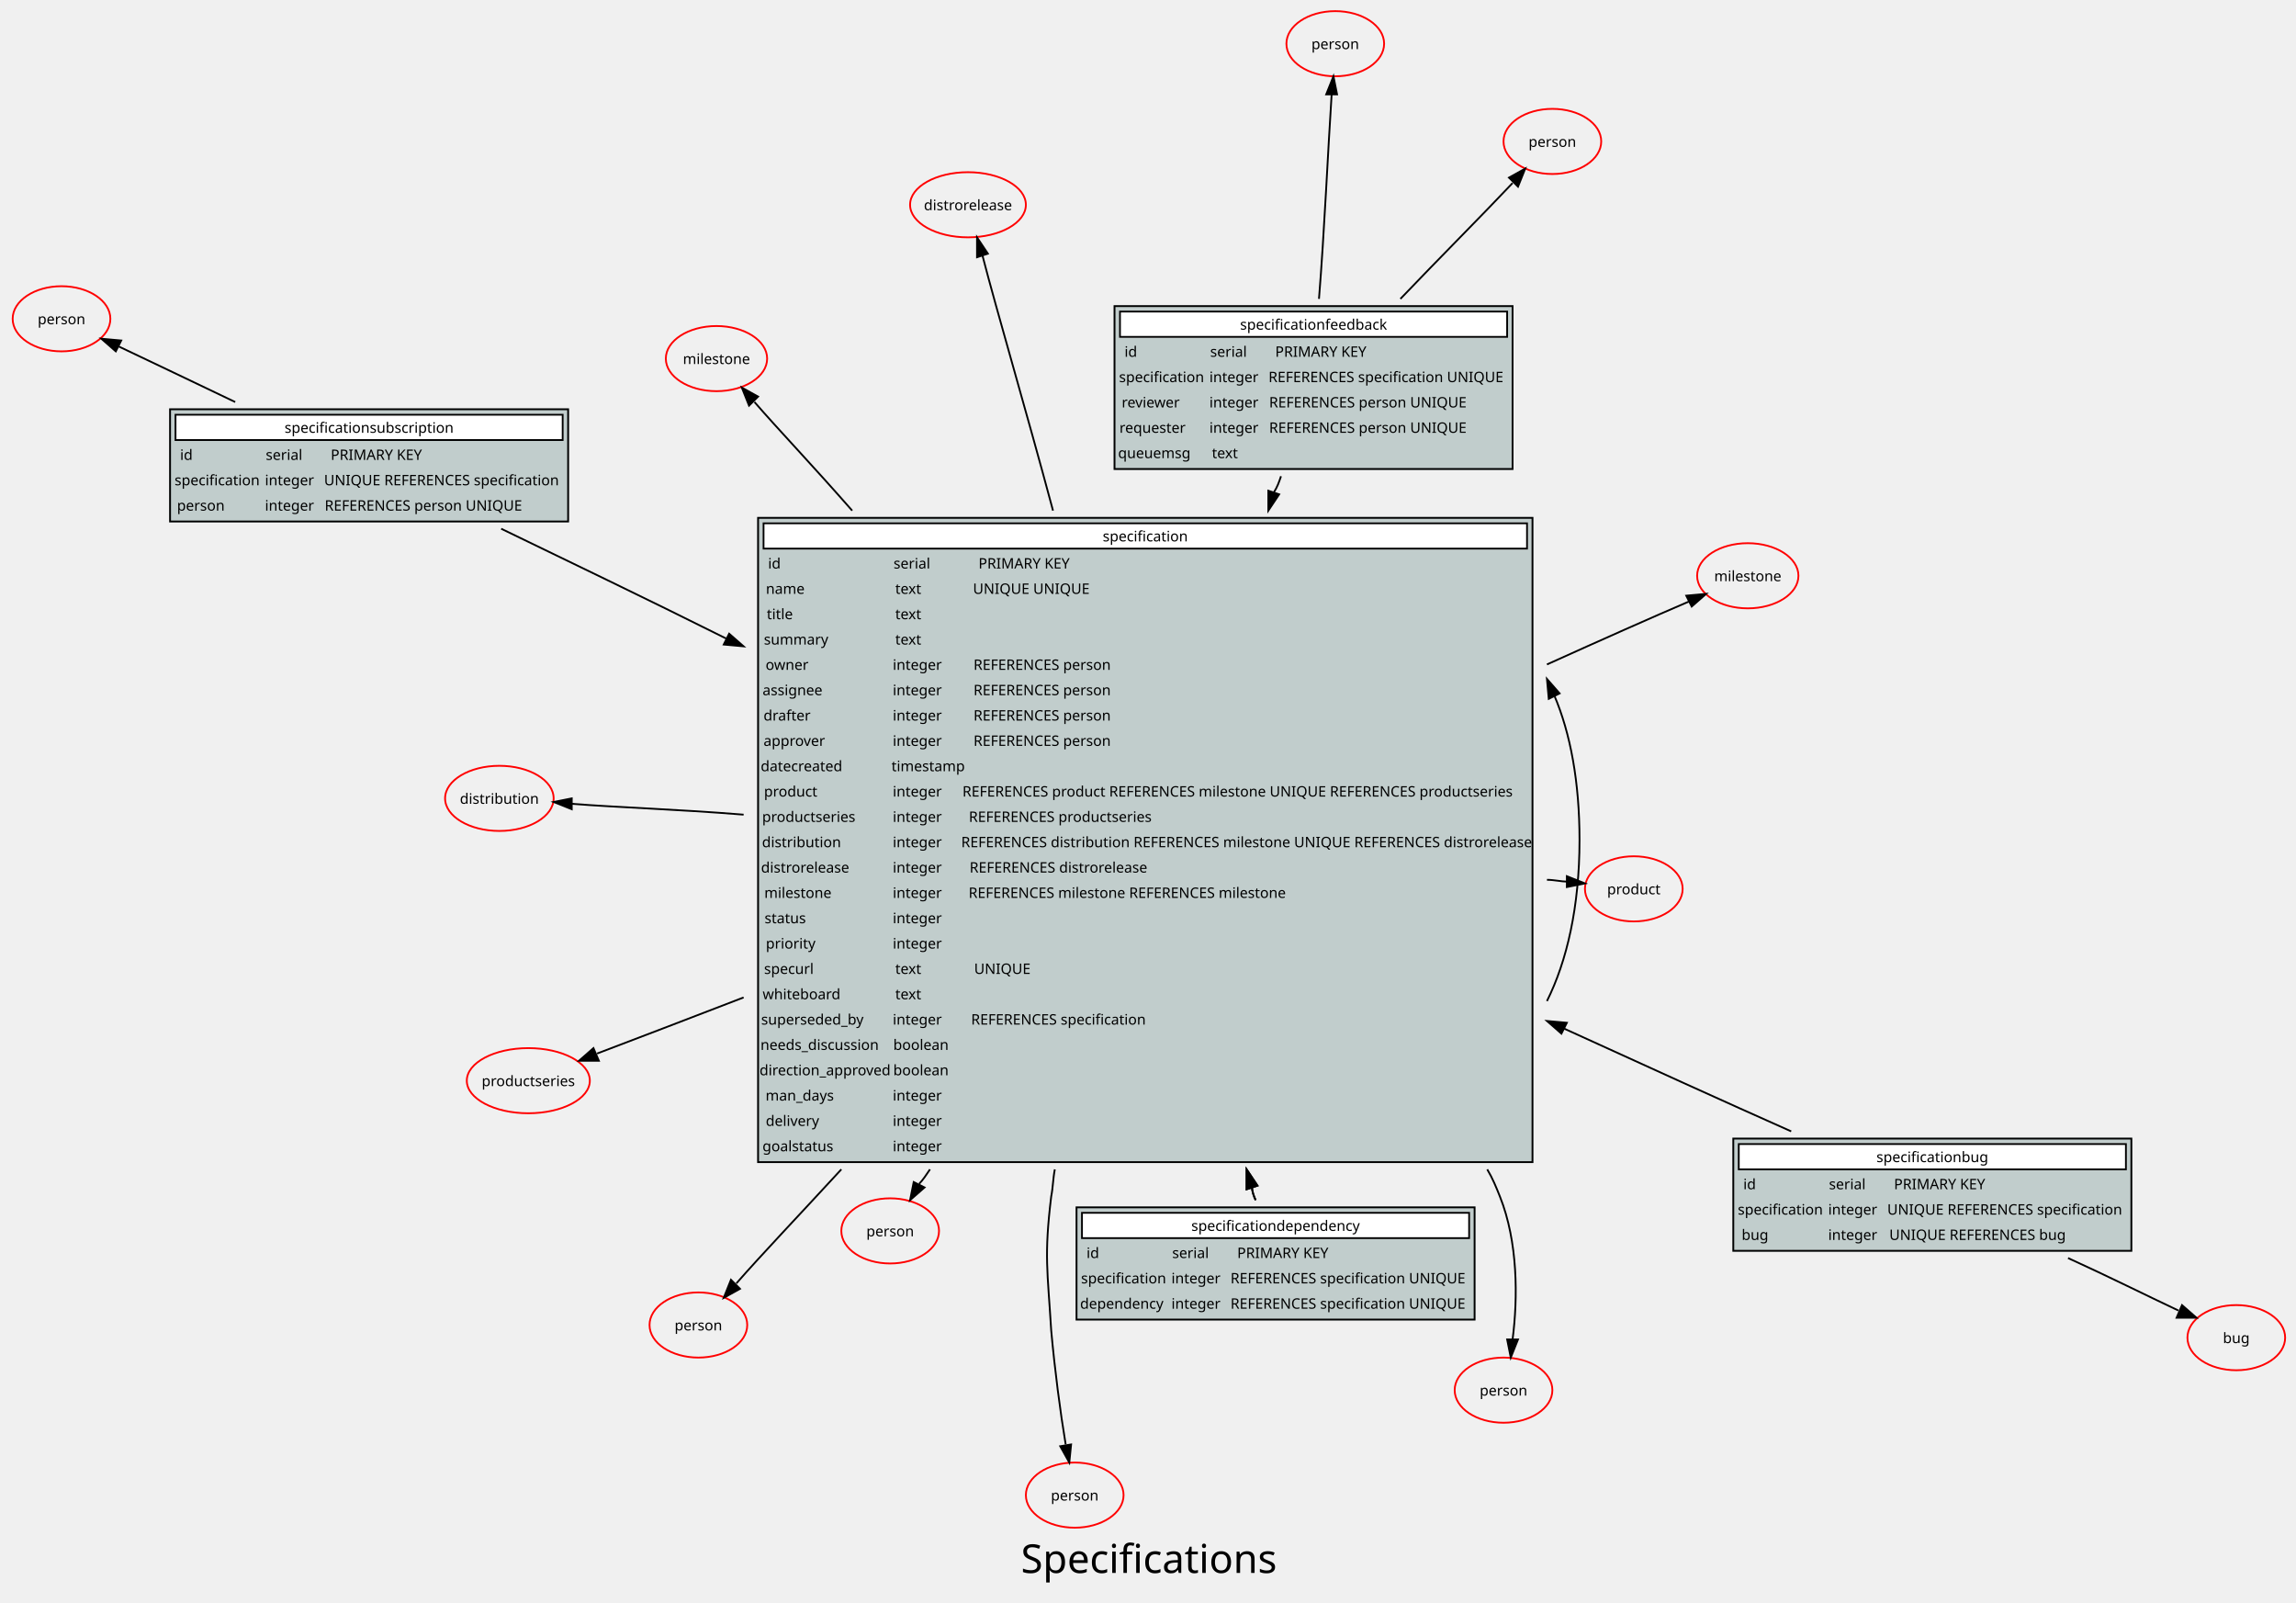
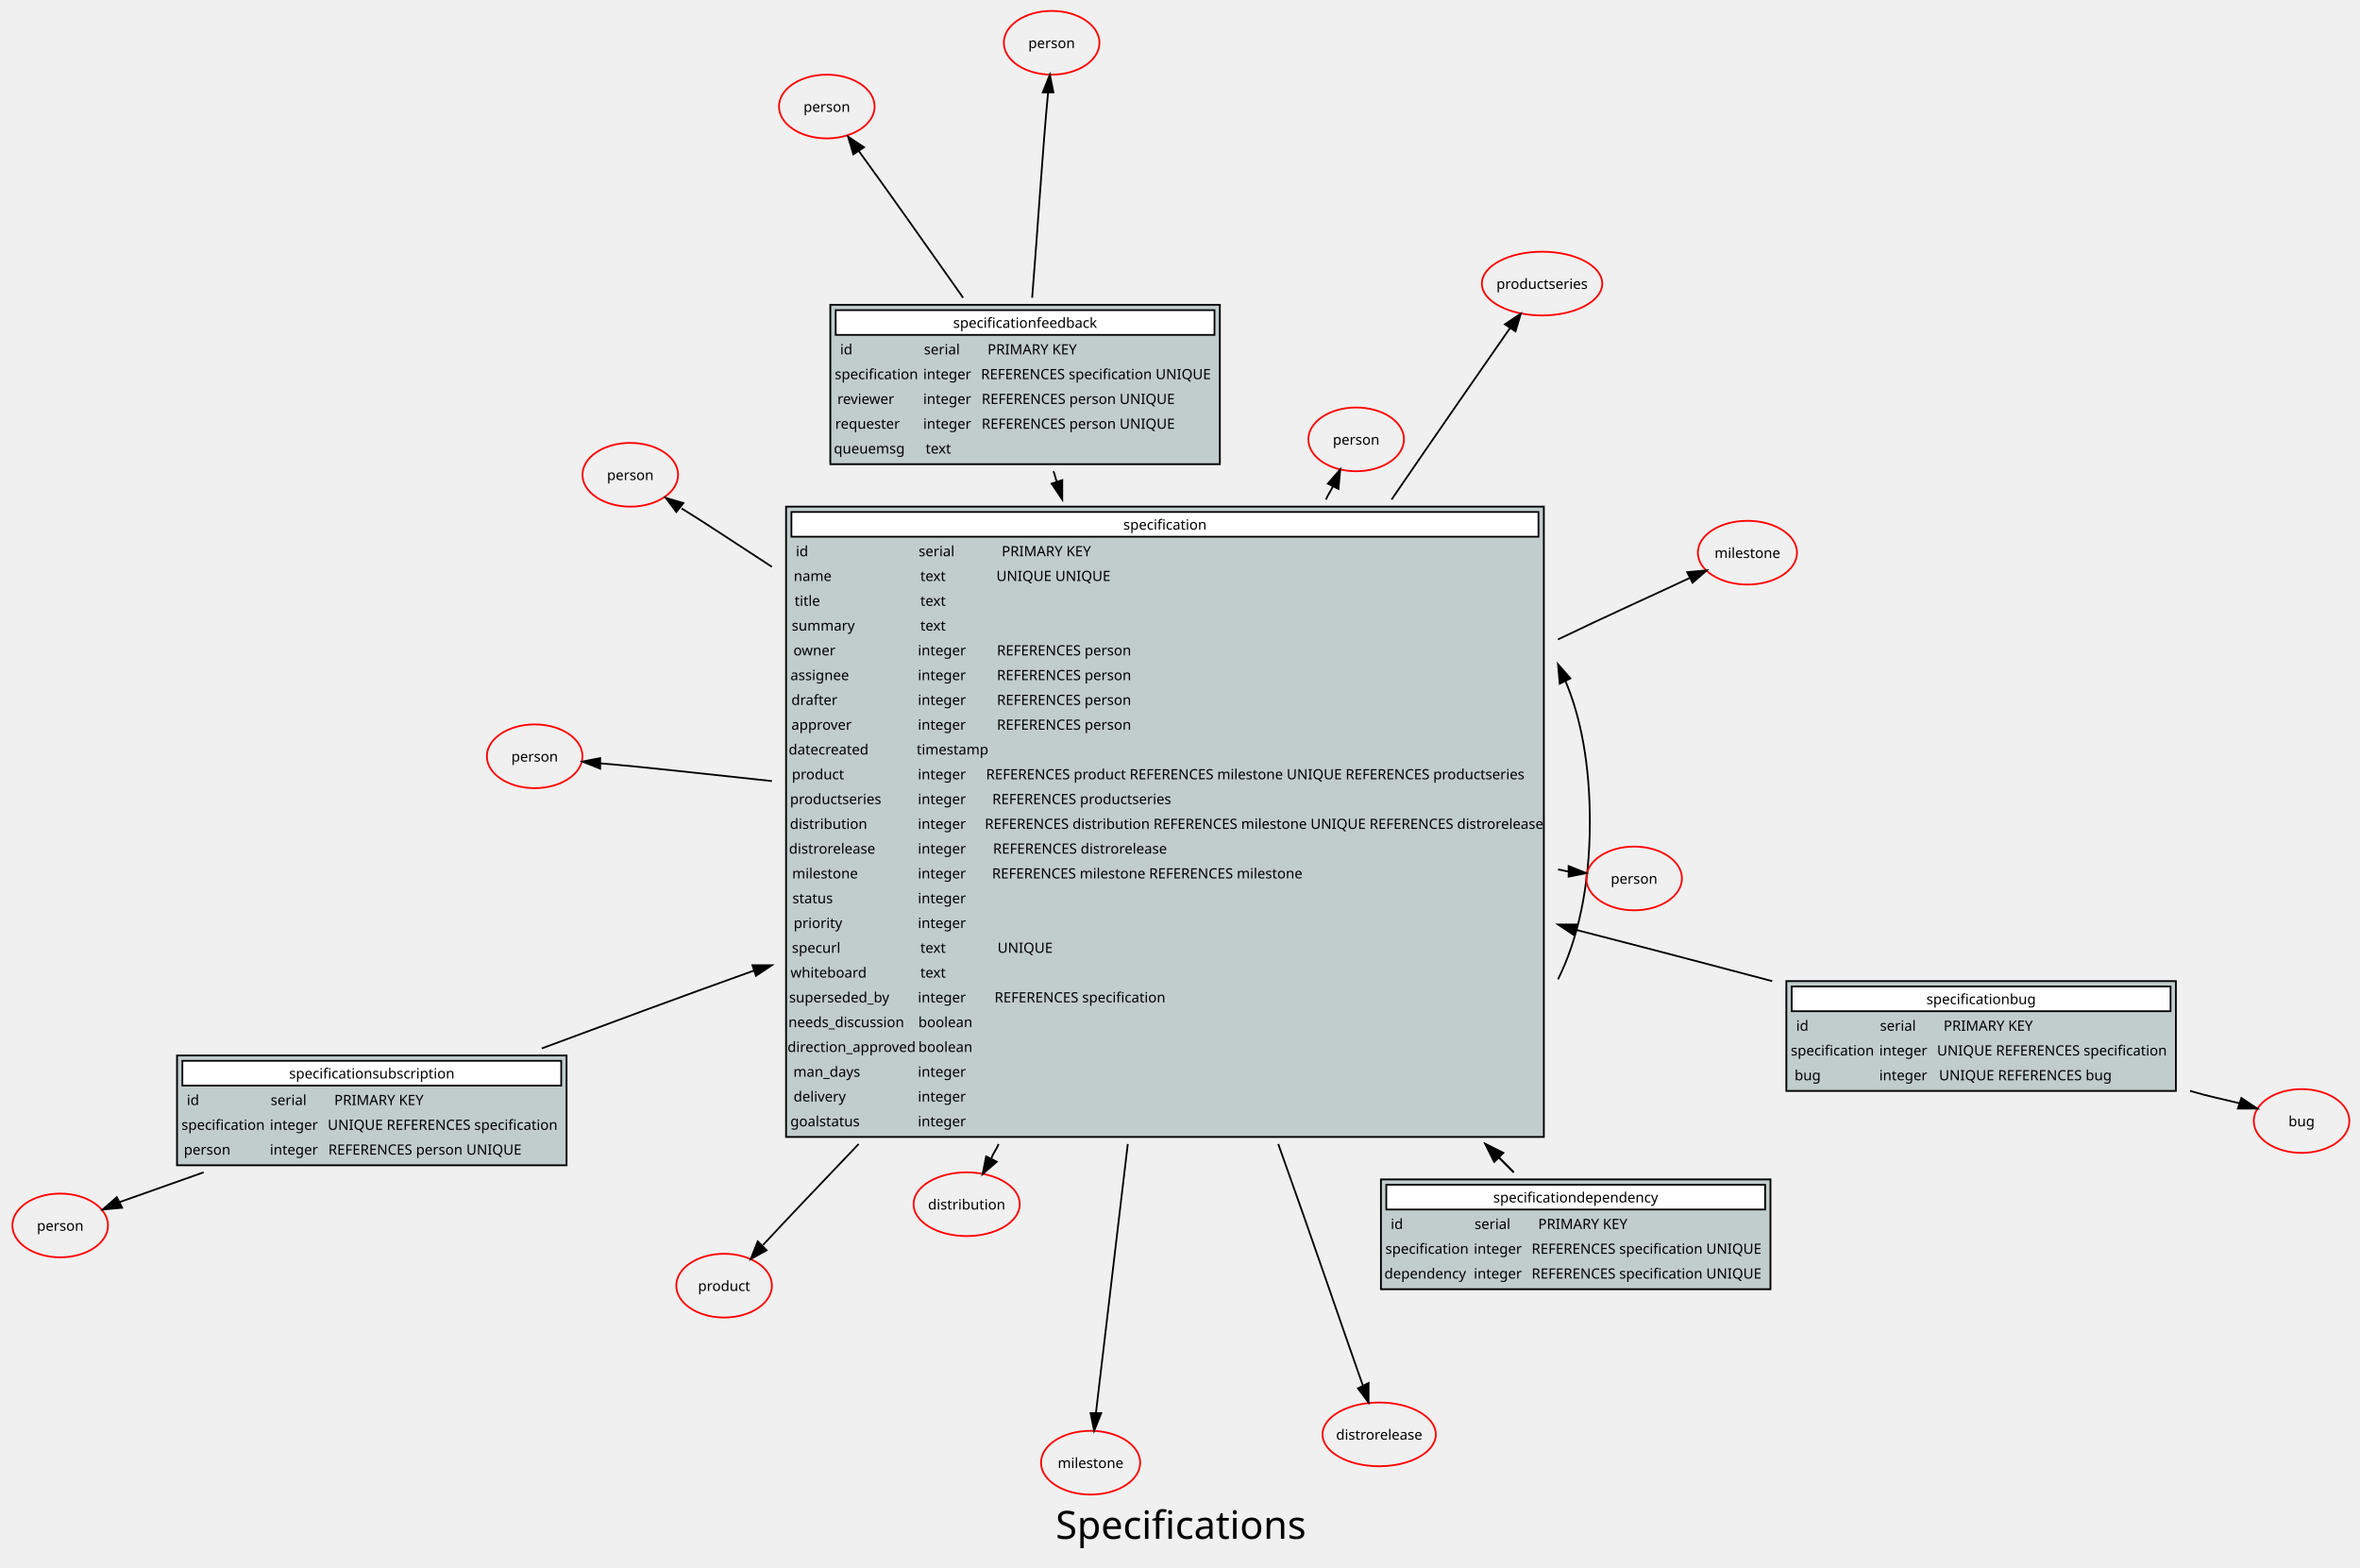
- <svg xmlns="http://www.w3.org/2000/svg" width="1270px" height="886px" viewBox="-1 -1 1269 885">
+ <svg xmlns="http://www.w3.org/2000/svg" width="1334px" height="886px" viewBox="-1 -1 1333 885">
  <g id="graph0" class="graph" style="font-family:Times-Roman;font-size:14.00;">
-     <text text-anchor="middle" style="font-size:22.00;" x="634" y="868">Specifications</text>
+     <text text-anchor="middle" style="font-size:22.00;" x="666" y="868">Specifications</text>
    <g id="node1" class="node">
-       <polygon style="fill:#c1cdcc;stroke:#c1cdcc;" points="418,641 418,285 846,285 846,641 418,641" />
-       <polygon style="fill:white;stroke:white;" points="421,302 421,288 843,288 843,302 421,302" />
-       <text text-anchor="middle" style="font-size:8.00;" x="632" y="298">specification</text>
-       <polygon style="fill:none;stroke:black;" points="421,302 421,288 843,288 843,302 421,302" />
-       <text text-anchor="middle" style="font-size:8.00;" x="427" y="313">id</text>
-       <text text-anchor="middle" style="font-size:8.00;" x="503" y="313">serial</text>
-       <text text-anchor="middle" style="font-size:8.00;" x="565" y="313"> PRIMARY KEY </text>
-       <text text-anchor="middle" style="font-size:8.00;" x="433" y="327">name</text>
-       <text text-anchor="middle" style="font-size:8.00;" x="501" y="327">text</text>
-       <text text-anchor="middle" style="font-size:8.00;" x="569" y="327"> UNIQUE UNIQUE </text>
-       <text text-anchor="middle" style="font-size:8.00;" x="430" y="341">title</text>
-       <text text-anchor="middle" style="font-size:8.00;" x="501" y="341">text</text>
-       <text text-anchor="middle" style="font-size:8.00;" x="439" y="355">summary</text>
-       <text text-anchor="middle" style="font-size:8.00;" x="501" y="355">text</text>
-       <text text-anchor="middle" style="font-size:8.00;" x="434" y="369">owner</text>
-       <text text-anchor="middle" style="font-size:8.00;" x="506" y="369">integer</text>
-       <text text-anchor="middle" style="font-size:8.00;" x="575" y="369"> REFERENCES person </text>
-       <text text-anchor="middle" style="font-size:8.00;" x="437" y="383">assignee</text>
-       <text text-anchor="middle" style="font-size:8.00;" x="506" y="383">integer</text>
-       <text text-anchor="middle" style="font-size:8.00;" x="575" y="383"> REFERENCES person </text>
-       <text text-anchor="middle" style="font-size:8.00;" x="434" y="397">drafter</text>
-       <text text-anchor="middle" style="font-size:8.00;" x="506" y="397">integer</text>
-       <text text-anchor="middle" style="font-size:8.00;" x="575" y="397"> REFERENCES person </text>
-       <text text-anchor="middle" style="font-size:8.00;" x="438" y="411">approver</text>
-       <text text-anchor="middle" style="font-size:8.00;" x="506" y="411">integer</text>
-       <text text-anchor="middle" style="font-size:8.00;" x="575" y="411"> REFERENCES person </text>
-       <text text-anchor="middle" style="font-size:8.00;" x="442" y="425">datecreated</text>
-       <text text-anchor="middle" style="font-size:8.00;" x="512" y="425">timestamp</text>
-       <text text-anchor="middle" style="font-size:8.00;" x="436" y="439">product</text>
-       <text text-anchor="middle" style="font-size:8.00;" x="506" y="439">integer</text>
-       <text text-anchor="middle" style="font-size:8.00;" x="683" y="439"> REFERENCES product REFERENCES milestone UNIQUE REFERENCES productseries </text>
-       <text text-anchor="middle" style="font-size:8.00;" x="446" y="453">productseries</text>
-       <text text-anchor="middle" style="font-size:8.00;" x="506" y="453">integer</text>
-       <text text-anchor="middle" style="font-size:8.00;" x="585" y="453"> REFERENCES productseries </text>
-       <text text-anchor="middle" style="font-size:8.00;" x="442" y="467">distribution</text>
-       <text text-anchor="middle" style="font-size:8.00;" x="506" y="467">integer</text>
-       <text text-anchor="middle" style="font-size:8.00;" x="688" y="467"> REFERENCES distribution REFERENCES milestone UNIQUE REFERENCES distrorelease </text>
-       <text text-anchor="middle" style="font-size:8.00;" x="444" y="481">distrorelease</text>
-       <text text-anchor="middle" style="font-size:8.00;" x="506" y="481">integer</text>
-       <text text-anchor="middle" style="font-size:8.00;" x="584" y="481"> REFERENCES distrorelease </text>
-       <text text-anchor="middle" style="font-size:8.00;" x="440" y="495">milestone</text>
-       <text text-anchor="middle" style="font-size:8.00;" x="506" y="495">integer</text>
-       <text text-anchor="middle" style="font-size:8.00;" x="622" y="495"> REFERENCES milestone REFERENCES milestone </text>
-       <text text-anchor="middle" style="font-size:8.00;" x="433" y="509">status</text>
-       <text text-anchor="middle" style="font-size:8.00;" x="506" y="509">integer</text>
-       <text text-anchor="middle" style="font-size:8.00;" x="436" y="523">priority</text>
-       <text text-anchor="middle" style="font-size:8.00;" x="506" y="523">integer</text>
-       <text text-anchor="middle" style="font-size:8.00;" x="435" y="537">specurl</text>
-       <text text-anchor="middle" style="font-size:8.00;" x="501" y="537">text</text>
-       <text text-anchor="middle" style="font-size:8.00;" x="553" y="537"> UNIQUE </text>
-       <text text-anchor="middle" style="font-size:8.00;" x="442" y="551">whiteboard</text>
-       <text text-anchor="middle" style="font-size:8.00;" x="501" y="551">text</text>
-       <text text-anchor="middle" style="font-size:8.00;" x="448" y="565">superseded_by</text>
-       <text text-anchor="middle" style="font-size:8.00;" x="506" y="565">integer</text>
-       <text text-anchor="middle" style="font-size:8.00;" x="584" y="565"> REFERENCES specification </text>
-       <text text-anchor="middle" style="font-size:8.00;" x="452" y="579">needs_discussion</text>
-       <text text-anchor="middle" style="font-size:8.00;" x="508" y="579">boolean</text>
-       <text text-anchor="middle" style="font-size:8.00;" x="455" y="593">direction_approved</text>
-       <text text-anchor="middle" style="font-size:8.00;" x="508" y="593">boolean</text>
-       <text text-anchor="middle" style="font-size:8.00;" x="441" y="607">man_days</text>
-       <text text-anchor="middle" style="font-size:8.00;" x="506" y="607">integer</text>
-       <text text-anchor="middle" style="font-size:8.00;" x="437" y="621">delivery</text>
-       <text text-anchor="middle" style="font-size:8.00;" x="506" y="621">integer</text>
-       <text text-anchor="middle" style="font-size:8.00;" x="440" y="635">goalstatus</text>
-       <text text-anchor="middle" style="font-size:8.00;" x="506" y="635">integer</text>
-       <polygon style="fill:none;stroke:black;" points="418,641 418,285 846,285 846,641 418,641" />
+       <polygon style="fill:#c1cdcc;stroke:#c1cdcc;" points="443,641 443,285 871,285 871,641 443,641" />
+       <polygon style="fill:white;stroke:white;" points="446,302 446,288 868,288 868,302 446,302" />
+       <text text-anchor="middle" style="font-size:8.00;" x="657" y="298">specification</text>
+       <polygon style="fill:none;stroke:black;" points="446,302 446,288 868,288 868,302 446,302" />
+       <text text-anchor="middle" style="font-size:8.00;" x="452" y="313">id</text>
+       <text text-anchor="middle" style="font-size:8.00;" x="528" y="313">serial</text>
+       <text text-anchor="middle" style="font-size:8.00;" x="590" y="313"> PRIMARY KEY </text>
+       <text text-anchor="middle" style="font-size:8.00;" x="458" y="327">name</text>
+       <text text-anchor="middle" style="font-size:8.00;" x="526" y="327">text</text>
+       <text text-anchor="middle" style="font-size:8.00;" x="594" y="327"> UNIQUE UNIQUE </text>
+       <text text-anchor="middle" style="font-size:8.00;" x="455" y="341">title</text>
+       <text text-anchor="middle" style="font-size:8.00;" x="526" y="341">text</text>
+       <text text-anchor="middle" style="font-size:8.00;" x="464" y="355">summary</text>
+       <text text-anchor="middle" style="font-size:8.00;" x="526" y="355">text</text>
+       <text text-anchor="middle" style="font-size:8.00;" x="459" y="369">owner</text>
+       <text text-anchor="middle" style="font-size:8.00;" x="531" y="369">integer</text>
+       <text text-anchor="middle" style="font-size:8.00;" x="600" y="369"> REFERENCES person </text>
+       <text text-anchor="middle" style="font-size:8.00;" x="462" y="383">assignee</text>
+       <text text-anchor="middle" style="font-size:8.00;" x="531" y="383">integer</text>
+       <text text-anchor="middle" style="font-size:8.00;" x="600" y="383"> REFERENCES person </text>
+       <text text-anchor="middle" style="font-size:8.00;" x="459" y="397">drafter</text>
+       <text text-anchor="middle" style="font-size:8.00;" x="531" y="397">integer</text>
+       <text text-anchor="middle" style="font-size:8.00;" x="600" y="397"> REFERENCES person </text>
+       <text text-anchor="middle" style="font-size:8.00;" x="463" y="411">approver</text>
+       <text text-anchor="middle" style="font-size:8.00;" x="531" y="411">integer</text>
+       <text text-anchor="middle" style="font-size:8.00;" x="600" y="411"> REFERENCES person </text>
+       <text text-anchor="middle" style="font-size:8.00;" x="467" y="425">datecreated</text>
+       <text text-anchor="middle" style="font-size:8.00;" x="537" y="425">timestamp</text>
+       <text text-anchor="middle" style="font-size:8.00;" x="461" y="439">product</text>
+       <text text-anchor="middle" style="font-size:8.00;" x="531" y="439">integer</text>
+       <text text-anchor="middle" style="font-size:8.00;" x="708" y="439"> REFERENCES product REFERENCES milestone UNIQUE REFERENCES productseries </text>
+       <text text-anchor="middle" style="font-size:8.00;" x="471" y="453">productseries</text>
+       <text text-anchor="middle" style="font-size:8.00;" x="531" y="453">integer</text>
+       <text text-anchor="middle" style="font-size:8.00;" x="610" y="453"> REFERENCES productseries </text>
+       <text text-anchor="middle" style="font-size:8.00;" x="467" y="467">distribution</text>
+       <text text-anchor="middle" style="font-size:8.00;" x="531" y="467">integer</text>
+       <text text-anchor="middle" style="font-size:8.00;" x="713" y="467"> REFERENCES distribution REFERENCES milestone UNIQUE REFERENCES distrorelease </text>
+       <text text-anchor="middle" style="font-size:8.00;" x="469" y="481">distrorelease</text>
+       <text text-anchor="middle" style="font-size:8.00;" x="531" y="481">integer</text>
+       <text text-anchor="middle" style="font-size:8.00;" x="609" y="481"> REFERENCES distrorelease </text>
+       <text text-anchor="middle" style="font-size:8.00;" x="465" y="495">milestone</text>
+       <text text-anchor="middle" style="font-size:8.00;" x="531" y="495">integer</text>
+       <text text-anchor="middle" style="font-size:8.00;" x="647" y="495"> REFERENCES milestone REFERENCES milestone </text>
+       <text text-anchor="middle" style="font-size:8.00;" x="458" y="509">status</text>
+       <text text-anchor="middle" style="font-size:8.00;" x="531" y="509">integer</text>
+       <text text-anchor="middle" style="font-size:8.00;" x="461" y="523">priority</text>
+       <text text-anchor="middle" style="font-size:8.00;" x="531" y="523">integer</text>
+       <text text-anchor="middle" style="font-size:8.00;" x="460" y="537">specurl</text>
+       <text text-anchor="middle" style="font-size:8.00;" x="526" y="537">text</text>
+       <text text-anchor="middle" style="font-size:8.00;" x="578" y="537"> UNIQUE </text>
+       <text text-anchor="middle" style="font-size:8.00;" x="467" y="551">whiteboard</text>
+       <text text-anchor="middle" style="font-size:8.00;" x="526" y="551">text</text>
+       <text text-anchor="middle" style="font-size:8.00;" x="473" y="565">superseded_by</text>
+       <text text-anchor="middle" style="font-size:8.00;" x="531" y="565">integer</text>
+       <text text-anchor="middle" style="font-size:8.00;" x="609" y="565"> REFERENCES specification </text>
+       <text text-anchor="middle" style="font-size:8.00;" x="477" y="579">needs_discussion</text>
+       <text text-anchor="middle" style="font-size:8.00;" x="533" y="579">boolean</text>
+       <text text-anchor="middle" style="font-size:8.00;" x="480" y="593">direction_approved</text>
+       <text text-anchor="middle" style="font-size:8.00;" x="533" y="593">boolean</text>
+       <text text-anchor="middle" style="font-size:8.00;" x="466" y="607">man_days</text>
+       <text text-anchor="middle" style="font-size:8.00;" x="531" y="607">integer</text>
+       <text text-anchor="middle" style="font-size:8.00;" x="462" y="621">delivery</text>
+       <text text-anchor="middle" style="font-size:8.00;" x="531" y="621">integer</text>
+       <text text-anchor="middle" style="font-size:8.00;" x="465" y="635">goalstatus</text>
+       <text text-anchor="middle" style="font-size:8.00;" x="531" y="635">integer</text>
+       <polygon style="fill:none;stroke:black;" points="443,641 443,285 871,285 871,641 443,641" />
    </g>
    <g id="edge22" class="edge">
-       <path style="fill:none;stroke:black;" d="M854,552C865,530 872,500 872,463 872,431 867,404 858,383" />
-       <polygon style="fill:black;stroke:black;" points="855,385 854,374 861,382 855,385" />
+       <path style="fill:none;stroke:black;" d="M879,552C890,530 897,500 897,463 897,431 892,404 883,383" />
+       <polygon style="fill:black;stroke:black;" points="880,385 879,374 886,382 880,385" />
    </g>
    <g id="node6" class="node">
-       <ellipse cx="491" cy="679" rx="27" ry="18" style="fill:none;stroke:red;" />
-       <text text-anchor="middle" style="font-size:8.00;" x="491" y="682">person</text>
+       <ellipse cx="301" cy="426" rx="27" ry="18" style="fill:none;stroke:red;" />
+       <text text-anchor="middle" style="font-size:8.00;" x="301" y="429">person</text>
    </g>
    <g id="edge2" class="edge">
-       <path style="fill:none;stroke:black;" d="M513,645C511,648 509,651 507,653" />
-       <polygon style="fill:black;stroke:black;" points="510,655 502,662 504,652 510,655" />
+       <path style="fill:none;stroke:black;" d="M435,440C397,436 363,432 338,430" />
+       <polygon style="fill:black;stroke:black;" points="338,433 328,429 338,427 338,433" />
    </g>
    <g id="node8" class="node">
-       <ellipse cx="385" cy="731" rx="27" ry="18" style="fill:none;stroke:red;" />
-       <text text-anchor="middle" style="font-size:8.00;" x="385" y="734">person</text>
+       <ellipse cx="922" cy="495" rx="27" ry="18" style="fill:none;stroke:red;" />
+       <text text-anchor="middle" style="font-size:8.00;" x="922" y="498">person</text>
    </g>
    <g id="edge4" class="edge">
-       <path style="fill:none;stroke:black;" d="M464,645C441,670 420,692 406,708" />
-       <polygon style="fill:black;stroke:black;" points="408,711 399,716 403,706 408,711" />
+       <path style="fill:none;stroke:black;" d="M879,490C881,490 883,491 885,491" />
+       <polygon style="fill:black;stroke:black;" points="885,488 895,492 885,494 885,488" />
    </g>
    <g id="node10" class="node">
-       <ellipse cx="593" cy="825" rx="27" ry="18" style="fill:none;stroke:red;" />
-       <text text-anchor="middle" style="font-size:8.00;" x="593" y="828">person</text>
+       <ellipse cx="355" cy="267" rx="27" ry="18" style="fill:none;stroke:red;" />
+       <text text-anchor="middle" style="font-size:8.00;" x="355" y="270">person</text>
    </g>
    <g id="edge6" class="edge">
-       <path style="fill:none;stroke:black;" d="M582,645C581,650 581,655 580,660 576,693 578,701 580,734 582,756 585,779 588,797" />
-       <polygon style="fill:black;stroke:black;" points="591,797 590,807 585,798 591,797" />
+       <path style="fill:none;stroke:black;" d="M435,319C415,306 397,294 384,286" />
+       <polygon style="fill:black;stroke:black;" points="381,288 375,280 385,283 381,288" />
    </g>
    <g id="node12" class="node">
-       <ellipse cx="830" cy="767" rx="27" ry="18" style="fill:none;stroke:red;" />
-       <text text-anchor="middle" style="font-size:8.00;" x="830" y="770">person</text>
+       <ellipse cx="765" cy="247" rx="27" ry="18" style="fill:none;stroke:red;" />
+       <text text-anchor="middle" style="font-size:8.00;" x="765" y="250">person</text>
    </g>
    <g id="edge8" class="edge">
-       <path style="fill:none;stroke:black;" d="M821,645C824,650 826,655 828,660 838,685 838,716 835,739" />
-       <polygon style="fill:black;stroke:black;" points="838,739 834,749 832,739 838,739" />
+       <path style="fill:none;stroke:black;" d="M748,281C749,278 751,276 752,273" />
+       <polygon style="fill:black;stroke:black;" points="749,272 756,264 755,275 749,272" />
    </g>
    <g id="node14" class="node">
-       <ellipse cx="902" cy="490" rx="27" ry="18" style="fill:none;stroke:red;" />
-       <text text-anchor="middle" style="font-size:8.00;" x="902" y="493">product</text>
+       <ellipse cx="408" cy="725" rx="27" ry="18" style="fill:none;stroke:red;" />
+       <text text-anchor="middle" style="font-size:8.00;" x="408" y="728">product</text>
    </g>
    <g id="edge10" class="edge">
-       <path style="fill:none;stroke:black;" d="M854,485C858,485 862,486 865,486" />
-       <polygon style="fill:black;stroke:black;" points="865,483 875,487 865,489 865,483" />
+       <path style="fill:none;stroke:black;" d="M484,645C462,668 443,688 430,702" />
+       <polygon style="fill:black;stroke:black;" points="432,705 423,710 427,700 432,705" />
    </g>
    <g id="node16" class="node">
-       <ellipse cx="395" cy="197" rx="28" ry="18" style="fill:none;stroke:red;" />
-       <text text-anchor="middle" style="font-size:8.00;" x="395" y="200">milestone</text>
+       <ellipse cx="615" cy="825" rx="28" ry="18" style="fill:none;stroke:red;" />
+       <text text-anchor="middle" style="font-size:8.00;" x="615" y="828">milestone</text>
    </g>
    <g id="edge12" class="edge">
-       <path style="fill:none;stroke:black;" d="M470,281C449,257 429,236 416,221" />
-       <polygon style="fill:black;stroke:black;" points="413,223 409,213 418,218 413,223" />
+       <path style="fill:none;stroke:black;" d="M636,645C629,704 622,763 618,797" />
+       <polygon style="fill:black;stroke:black;" points="621,797 617,807 615,797 621,797" />
    </g>
    <g id="node18" class="node">
-       <ellipse cx="291" cy="596" rx="34" ry="18" style="fill:none;stroke:red;" />
-       <text text-anchor="middle" style="font-size:8.00;" x="291" y="599">productseries</text>
+       <ellipse cx="870" cy="159" rx="34" ry="18" style="fill:none;stroke:red;" />
+       <text text-anchor="middle" style="font-size:8.00;" x="870" y="162">productseries</text>
    </g>
    <g id="edge14" class="edge">
-       <path style="fill:none;stroke:black;" d="M410,550C379,562 350,573 329,581" />
-       <polygon style="fill:black;stroke:black;" points="330,585 319,585 327,578 330,585" />
+       <path style="fill:none;stroke:black;" d="M785,281C811,243 836,207 852,184" />
+       <polygon style="fill:black;stroke:black;" points="849,182 858,176 855,186 849,182" />
    </g>
    <g id="node20" class="node">
-       <ellipse cx="275" cy="440" rx="30" ry="18" style="fill:none;stroke:red;" />
-       <text text-anchor="middle" style="font-size:8.00;" x="275" y="443">distribution</text>
+       <ellipse cx="545" cy="679" rx="30" ry="18" style="fill:none;stroke:red;" />
+       <text text-anchor="middle" style="font-size:8.00;" x="545" y="682">distribution</text>
    </g>
    <g id="edge16" class="edge">
-       <path style="fill:none;stroke:black;" d="M410,449C373,446 340,445 315,443" />
-       <polygon style="fill:black;stroke:black;" points="315,446 305,442 315,440 315,446" />
+       <path style="fill:none;stroke:black;" d="M563,645C562,648 560,650 559,653" />
+       <polygon style="fill:black;stroke:black;" points="562,655 554,662 556,652 562,655" />
    </g>
    <g id="node22" class="node">
-       <ellipse cx="965" cy="317" rx="28" ry="18" style="fill:none;stroke:red;" />
-       <text text-anchor="middle" style="font-size:8.00;" x="965" y="320">milestone</text>
+       <ellipse cx="986" cy="311" rx="28" ry="18" style="fill:none;stroke:red;" />
+       <text text-anchor="middle" style="font-size:8.00;" x="986" y="314">milestone</text>
    </g>
    <g id="edge18" class="edge">
-       <path style="fill:none;stroke:black;" d="M854,366C885,352 912,340 933,331" />
-       <polygon style="fill:black;stroke:black;" points="931,328 942,327 934,334 931,328" />
+       <path style="fill:none;stroke:black;" d="M879,360C908,346 935,334 954,325" />
+       <polygon style="fill:black;stroke:black;" points="952,322 963,321 955,328 952,322" />
    </g>
    <g id="node24" class="node">
-       <ellipse cx="534" cy="112" rx="32" ry="18" style="fill:none;stroke:red;" />
-       <text text-anchor="middle" style="font-size:8.00;" x="534" y="115">distrorelease</text>
+       <ellipse cx="778" cy="809" rx="32" ry="18" style="fill:none;stroke:red;" />
+       <text text-anchor="middle" style="font-size:8.00;" x="778" y="812">distrorelease</text>
    </g>
    <g id="edge20" class="edge">
-       <path style="fill:none;stroke:black;" d="M581,281C566,225 550,171 542,140" />
-       <polygon style="fill:black;stroke:black;" points="539,141 539,130 545,139 539,141" />
+       <path style="fill:none;stroke:black;" d="M721,645C740,698 758,751 769,782" />
+       <polygon style="fill:black;stroke:black;" points="772,780 772,791 766,783 772,780" />
    </g>
    <g id="node2" class="node">
-       <polygon style="fill:#c1cdcc;stroke:#c1cdcc;" points="957,690 957,628 1177,628 1177,690 957,690" />
-       <polygon style="fill:white;stroke:white;" points="960,645 960,631 1174,631 1174,645 960,645" />
-       <text text-anchor="middle" style="font-size:8.00;" x="1067" y="641">specificationbug</text>
-       <polygon style="fill:none;stroke:black;" points="960,645 960,631 1174,631 1174,645 960,645" />
-       <text text-anchor="middle" style="font-size:8.00;" x="966" y="656">id</text>
-       <text text-anchor="middle" style="font-size:8.00;" x="1020" y="656">serial</text>
-       <text text-anchor="middle" style="font-size:8.00;" x="1071" y="656"> PRIMARY KEY </text>
-       <text text-anchor="middle" style="font-size:8.00;" x="983" y="670">specification</text>
-       <text text-anchor="middle" style="font-size:8.00;" x="1023" y="670">integer</text>
-       <text text-anchor="middle" style="font-size:8.00;" x="1107" y="670"> UNIQUE REFERENCES specification </text>
-       <text text-anchor="middle" style="font-size:8.00;" x="969" y="684">bug</text>
-       <text text-anchor="middle" style="font-size:8.00;" x="1023" y="684">integer</text>
-       <text text-anchor="middle" style="font-size:8.00;" x="1092" y="684"> UNIQUE REFERENCES bug </text>
-       <polygon style="fill:none;stroke:black;" points="957,690 957,628 1177,628 1177,690 957,690" />
+       <polygon style="fill:#c1cdcc;stroke:#c1cdcc;" points="1008,615 1008,553 1228,553 1228,615 1008,615" />
+       <polygon style="fill:white;stroke:white;" points="1011,570 1011,556 1225,556 1225,570 1011,570" />
+       <text text-anchor="middle" style="font-size:8.00;" x="1118" y="566">specificationbug</text>
+       <polygon style="fill:none;stroke:black;" points="1011,570 1011,556 1225,556 1225,570 1011,570" />
+       <text text-anchor="middle" style="font-size:8.00;" x="1017" y="581">id</text>
+       <text text-anchor="middle" style="font-size:8.00;" x="1071" y="581">serial</text>
+       <text text-anchor="middle" style="font-size:8.00;" x="1122" y="581"> PRIMARY KEY </text>
+       <text text-anchor="middle" style="font-size:8.00;" x="1034" y="595">specification</text>
+       <text text-anchor="middle" style="font-size:8.00;" x="1074" y="595">integer</text>
+       <text text-anchor="middle" style="font-size:8.00;" x="1158" y="595"> UNIQUE REFERENCES specification </text>
+       <text text-anchor="middle" style="font-size:8.00;" x="1020" y="609">bug</text>
+       <text text-anchor="middle" style="font-size:8.00;" x="1074" y="609">integer</text>
+       <text text-anchor="middle" style="font-size:8.00;" x="1143" y="609"> UNIQUE REFERENCES bug </text>
+       <polygon style="fill:none;stroke:black;" points="1008,615 1008,553 1228,553 1228,615 1008,615" />
    </g>
    <g id="edge24" class="edge">
-       <path style="fill:none;stroke:black;" d="M989,624C953,608 909,588 863,567" />
-       <polygon style="fill:black;stroke:black;" points="862,570 854,563 865,564 862,570" />
+       <path style="fill:none;stroke:black;" d="M1000,553C966,544 928,534 889,524" />
+       <polygon style="fill:black;stroke:black;" points="888,527 879,521 890,521 888,527" />
    </g>
    <g id="node28" class="node">
-       <ellipse cx="1235" cy="738" rx="27" ry="18" style="fill:none;stroke:red;" />
-       <text text-anchor="middle" style="font-size:8.00;" x="1235" y="741">bug</text>
+       <ellipse cx="1299" cy="632" rx="27" ry="18" style="fill:none;stroke:red;" />
+       <text text-anchor="middle" style="font-size:8.00;" x="1299" y="635">bug</text>
    </g>
    <g id="edge26" class="edge">
-       <path style="fill:none;stroke:black;" d="M1142,694C1164,704 1186,715 1203,723" />
-       <polygon style="fill:black;stroke:black;" points="1205,720 1213,727 1202,727 1205,720" />
+       <path style="fill:none;stroke:black;" d="M1236,615C1246,618 1256,620 1264,622" />
+       <polygon style="fill:black;stroke:black;" points="1265,619 1274,625 1263,625 1265,619" />
    </g>
    <g id="node3" class="node">
-       <polygon style="fill:#c1cdcc;stroke:#c1cdcc;" points="594,728 594,666 814,666 814,728 594,728" />
-       <polygon style="fill:white;stroke:white;" points="597,683 597,669 811,669 811,683 597,683" />
-       <text text-anchor="middle" style="font-size:8.00;" x="704" y="679">specificationdependency</text>
-       <polygon style="fill:none;stroke:black;" points="597,683 597,669 811,669 811,683 597,683" />
-       <text text-anchor="middle" style="font-size:8.00;" x="603" y="694">id</text>
-       <text text-anchor="middle" style="font-size:8.00;" x="657" y="694">serial</text>
-       <text text-anchor="middle" style="font-size:8.00;" x="708" y="694"> PRIMARY KEY </text>
-       <text text-anchor="middle" style="font-size:8.00;" x="620" y="708">specification</text>
-       <text text-anchor="middle" style="font-size:8.00;" x="660" y="708">integer</text>
-       <text text-anchor="middle" style="font-size:8.00;" x="744" y="708"> REFERENCES specification UNIQUE </text>
-       <text text-anchor="middle" style="font-size:8.00;" x="619" y="722">dependency</text>
-       <text text-anchor="middle" style="font-size:8.00;" x="660" y="722">integer</text>
-       <text text-anchor="middle" style="font-size:8.00;" x="744" y="722"> REFERENCES specification UNIQUE </text>
-       <polygon style="fill:none;stroke:black;" points="594,728 594,666 814,666 814,728 594,728" />
+       <polygon style="fill:#c1cdcc;stroke:#c1cdcc;" points="779,727 779,665 999,665 999,727 779,727" />
+       <polygon style="fill:white;stroke:white;" points="782,682 782,668 996,668 996,682 782,682" />
+       <text text-anchor="middle" style="font-size:8.00;" x="889" y="678">specificationdependency</text>
+       <polygon style="fill:none;stroke:black;" points="782,682 782,668 996,668 996,682 782,682" />
+       <text text-anchor="middle" style="font-size:8.00;" x="788" y="693">id</text>
+       <text text-anchor="middle" style="font-size:8.00;" x="842" y="693">serial</text>
+       <text text-anchor="middle" style="font-size:8.00;" x="893" y="693"> PRIMARY KEY </text>
+       <text text-anchor="middle" style="font-size:8.00;" x="805" y="707">specification</text>
+       <text text-anchor="middle" style="font-size:8.00;" x="845" y="707">integer</text>
+       <text text-anchor="middle" style="font-size:8.00;" x="929" y="707"> REFERENCES specification UNIQUE </text>
+       <text text-anchor="middle" style="font-size:8.00;" x="804" y="721">dependency</text>
+       <text text-anchor="middle" style="font-size:8.00;" x="845" y="721">integer</text>
+       <text text-anchor="middle" style="font-size:8.00;" x="929" y="721"> REFERENCES specification UNIQUE </text>
+       <polygon style="fill:none;stroke:black;" points="779,727 779,665 999,665 999,727 779,727" />
    </g>
    <g id="edge28" class="edge">
-       <path style="fill:none;stroke:black;" d="M693,662C692,660 691,657 691,655" />
-       <polygon style="fill:black;stroke:black;" points="688,656 688,645 694,654 688,656" />
+       <path style="fill:none;stroke:black;" d="M854,661C851,658 848,655 845,652" />
+       <polygon style="fill:black;stroke:black;" points="843,655 838,645 848,650 843,655" />
    </g>
    <g id="edge30" class="edge">
-       <path style="fill:none;stroke:black;" d="M693,662C692,660 691,657 691,655" />
-       <polygon style="fill:black;stroke:black;" points="688,656 688,645 694,654 688,656" />
+       <path style="fill:none;stroke:black;" d="M854,661C851,658 848,655 845,652" />
+       <polygon style="fill:black;stroke:black;" points="843,655 838,645 848,650 843,655" />
    </g>
    <g id="node4" class="node">
-       <polygon style="fill:#c1cdcc;stroke:#c1cdcc;" points="615,258 615,168 835,168 835,258 615,258" />
-       <polygon style="fill:white;stroke:white;" points="618,185 618,171 832,171 832,185 618,185" />
-       <text text-anchor="middle" style="font-size:8.00;" x="725" y="181">specificationfeedback</text>
-       <polygon style="fill:none;stroke:black;" points="618,185 618,171 832,171 832,185 618,185" />
-       <text text-anchor="middle" style="font-size:8.00;" x="624" y="196">id</text>
-       <text text-anchor="middle" style="font-size:8.00;" x="678" y="196">serial</text>
-       <text text-anchor="middle" style="font-size:8.00;" x="729" y="196"> PRIMARY KEY </text>
-       <text text-anchor="middle" style="font-size:8.00;" x="641" y="210">specification</text>
-       <text text-anchor="middle" style="font-size:8.00;" x="681" y="210">integer</text>
-       <text text-anchor="middle" style="font-size:8.00;" x="765" y="210"> REFERENCES specification UNIQUE </text>
-       <text text-anchor="middle" style="font-size:8.00;" x="635" y="224">reviewer</text>
-       <text text-anchor="middle" style="font-size:8.00;" x="681" y="224">integer</text>
-       <text text-anchor="middle" style="font-size:8.00;" x="755" y="224"> REFERENCES person UNIQUE </text>
-       <text text-anchor="middle" style="font-size:8.00;" x="636" y="238">requester</text>
-       <text text-anchor="middle" style="font-size:8.00;" x="681" y="238">integer</text>
-       <text text-anchor="middle" style="font-size:8.00;" x="755" y="238"> REFERENCES person UNIQUE </text>
-       <text text-anchor="middle" style="font-size:8.00;" x="637" y="252">queuemsg</text>
-       <text text-anchor="middle" style="font-size:8.00;" x="676" y="252">text</text>
-       <polygon style="fill:none;stroke:black;" points="615,258 615,168 835,168 835,258 615,258" />
+       <polygon style="fill:#c1cdcc;stroke:#c1cdcc;" points="468,261 468,171 688,171 688,261 468,261" />
+       <polygon style="fill:white;stroke:white;" points="471,188 471,174 685,174 685,188 471,188" />
+       <text text-anchor="middle" style="font-size:8.00;" x="578" y="184">specificationfeedback</text>
+       <polygon style="fill:none;stroke:black;" points="471,188 471,174 685,174 685,188 471,188" />
+       <text text-anchor="middle" style="font-size:8.00;" x="477" y="199">id</text>
+       <text text-anchor="middle" style="font-size:8.00;" x="531" y="199">serial</text>
+       <text text-anchor="middle" style="font-size:8.00;" x="582" y="199"> PRIMARY KEY </text>
+       <text text-anchor="middle" style="font-size:8.00;" x="494" y="213">specification</text>
+       <text text-anchor="middle" style="font-size:8.00;" x="534" y="213">integer</text>
+       <text text-anchor="middle" style="font-size:8.00;" x="618" y="213"> REFERENCES specification UNIQUE </text>
+       <text text-anchor="middle" style="font-size:8.00;" x="488" y="227">reviewer</text>
+       <text text-anchor="middle" style="font-size:8.00;" x="534" y="227">integer</text>
+       <text text-anchor="middle" style="font-size:8.00;" x="608" y="227"> REFERENCES person UNIQUE </text>
+       <text text-anchor="middle" style="font-size:8.00;" x="489" y="241">requester</text>
+       <text text-anchor="middle" style="font-size:8.00;" x="534" y="241">integer</text>
+       <text text-anchor="middle" style="font-size:8.00;" x="608" y="241"> REFERENCES person UNIQUE </text>
+       <text text-anchor="middle" style="font-size:8.00;" x="490" y="255">queuemsg</text>
+       <text text-anchor="middle" style="font-size:8.00;" x="529" y="255">text</text>
+       <polygon style="fill:none;stroke:black;" points="468,261 468,171 688,171 688,261 468,261" />
    </g>
    <g id="edge32" class="edge">
-       <path style="fill:none;stroke:black;" d="M707,262C706,265 705,268 703,271" />
-       <polygon style="fill:black;stroke:black;" points="706,272 700,281 700,270 706,272" />
+       <path style="fill:none;stroke:black;" d="M594,265C595,267 595,269 596,271" />
+       <polygon style="fill:black;stroke:black;" points="599,270 599,281 593,272 599,270" />
    </g>
    <g id="node33" class="node">
-       <ellipse cx="857" cy="77" rx="27" ry="18" style="fill:none;stroke:red;" />
-       <text text-anchor="middle" style="font-size:8.00;" x="857" y="80">person</text>
+       <ellipse cx="593" cy="23" rx="27" ry="18" style="fill:none;stroke:red;" />
+       <text text-anchor="middle" style="font-size:8.00;" x="593" y="26">person</text>
    </g>
    <g id="edge34" class="edge">
-       <path style="fill:none;stroke:black;" d="M773,164C794,142 818,118 835,100" />
-       <polygon style="fill:black;stroke:black;" points="833,97 842,92 838,102 833,97" />
+       <path style="fill:none;stroke:black;" d="M582,167C585,130 588,82 591,51" />
+       <polygon style="fill:black;stroke:black;" points="588,51 592,41 594,51 588,51" />
    </g>
    <g id="node35" class="node">
-       <ellipse cx="737" cy="23" rx="27" ry="18" style="fill:none;stroke:red;" />
-       <text text-anchor="middle" style="font-size:8.00;" x="737" y="26">person</text>
+       <ellipse cx="466" cy="59" rx="27" ry="18" style="fill:none;stroke:red;" />
+       <text text-anchor="middle" style="font-size:8.00;" x="466" y="62">person</text>
    </g>
    <g id="edge36" class="edge">
-       <path style="fill:none;stroke:black;" d="M728,164C731,127 733,81 735,51" />
-       <polygon style="fill:black;stroke:black;" points="732,51 736,41 738,51 732,51" />
+       <path style="fill:none;stroke:black;" d="M543,167C524,140 500,106 484,84" />
+       <polygon style="fill:black;stroke:black;" points="481,86 478,76 487,82 481,86" />
    </g>
    <g id="node5" class="node">
-       <polygon style="fill:#c1cdcc;stroke:#c1cdcc;" points="93,287 93,225 313,225 313,287 93,287" />
-       <polygon style="fill:white;stroke:white;" points="96,242 96,228 310,228 310,242 96,242" />
-       <text text-anchor="middle" style="font-size:8.00;" x="203" y="238">specificationsubscription</text>
-       <polygon style="fill:none;stroke:black;" points="96,242 96,228 310,228 310,242 96,242" />
-       <text text-anchor="middle" style="font-size:8.00;" x="102" y="253">id</text>
-       <text text-anchor="middle" style="font-size:8.00;" x="156" y="253">serial</text>
-       <text text-anchor="middle" style="font-size:8.00;" x="207" y="253"> PRIMARY KEY </text>
-       <text text-anchor="middle" style="font-size:8.00;" x="119" y="267">specification</text>
-       <text text-anchor="middle" style="font-size:8.00;" x="159" y="267">integer</text>
-       <text text-anchor="middle" style="font-size:8.00;" x="243" y="267"> UNIQUE REFERENCES specification </text>
-       <text text-anchor="middle" style="font-size:8.00;" x="110" y="281">person</text>
-       <text text-anchor="middle" style="font-size:8.00;" x="159" y="281">integer</text>
-       <text text-anchor="middle" style="font-size:8.00;" x="233" y="281"> REFERENCES person UNIQUE </text>
-       <polygon style="fill:none;stroke:black;" points="93,287 93,225 313,225 313,287 93,287" />
+       <polygon style="fill:#c1cdcc;stroke:#c1cdcc;" points="99,657 99,595 319,595 319,657 99,657" />
+       <polygon style="fill:white;stroke:white;" points="102,612 102,598 316,598 316,612 102,612" />
+       <text text-anchor="middle" style="font-size:8.00;" x="209" y="608">specificationsubscription</text>
+       <polygon style="fill:none;stroke:black;" points="102,612 102,598 316,598 316,612 102,612" />
+       <text text-anchor="middle" style="font-size:8.00;" x="108" y="623">id</text>
+       <text text-anchor="middle" style="font-size:8.00;" x="162" y="623">serial</text>
+       <text text-anchor="middle" style="font-size:8.00;" x="213" y="623"> PRIMARY KEY </text>
+       <text text-anchor="middle" style="font-size:8.00;" x="125" y="637">specification</text>
+       <text text-anchor="middle" style="font-size:8.00;" x="165" y="637">integer</text>
+       <text text-anchor="middle" style="font-size:8.00;" x="249" y="637"> UNIQUE REFERENCES specification </text>
+       <text text-anchor="middle" style="font-size:8.00;" x="116" y="651">person</text>
+       <text text-anchor="middle" style="font-size:8.00;" x="165" y="651">integer</text>
+       <text text-anchor="middle" style="font-size:8.00;" x="239" y="651"> REFERENCES person UNIQUE </text>
+       <polygon style="fill:none;stroke:black;" points="99,657 99,595 319,595 319,657 99,657" />
    </g>
    <g id="edge38" class="edge">
-       <path style="fill:none;stroke:black;" d="M276,291C311,308 355,329 401,352" />
-       <polygon style="fill:black;stroke:black;" points="402,349 410,356 399,355 402,349" />
+       <path style="fill:none;stroke:black;" d="M305,591C340,578 383,562 425,547" />
+       <polygon style="fill:black;stroke:black;" points="424,544 435,544 426,550 424,544" />
    </g>
    <g id="node38" class="node">
-       <ellipse cx="33" cy="175" rx="27" ry="18" style="fill:none;stroke:red;" />
-       <text text-anchor="middle" style="font-size:8.00;" x="33" y="178">person</text>
+       <ellipse cx="33" cy="691" rx="27" ry="18" style="fill:none;stroke:red;" />
+       <text text-anchor="middle" style="font-size:8.00;" x="33" y="694">person</text>
    </g>
    <g id="edge40" class="edge">
-       <path style="fill:none;stroke:black;" d="M129,221C106,210 83,199 64,190" />
-       <polygon style="fill:black;stroke:black;" points="63,193 55,186 66,187 63,193" />
+       <path style="fill:none;stroke:black;" d="M114,661C97,667 80,673 66,678" />
+       <polygon style="fill:black;stroke:black;" points="68,681 57,682 65,675 68,681" />
    </g>
  </g>
</svg>
